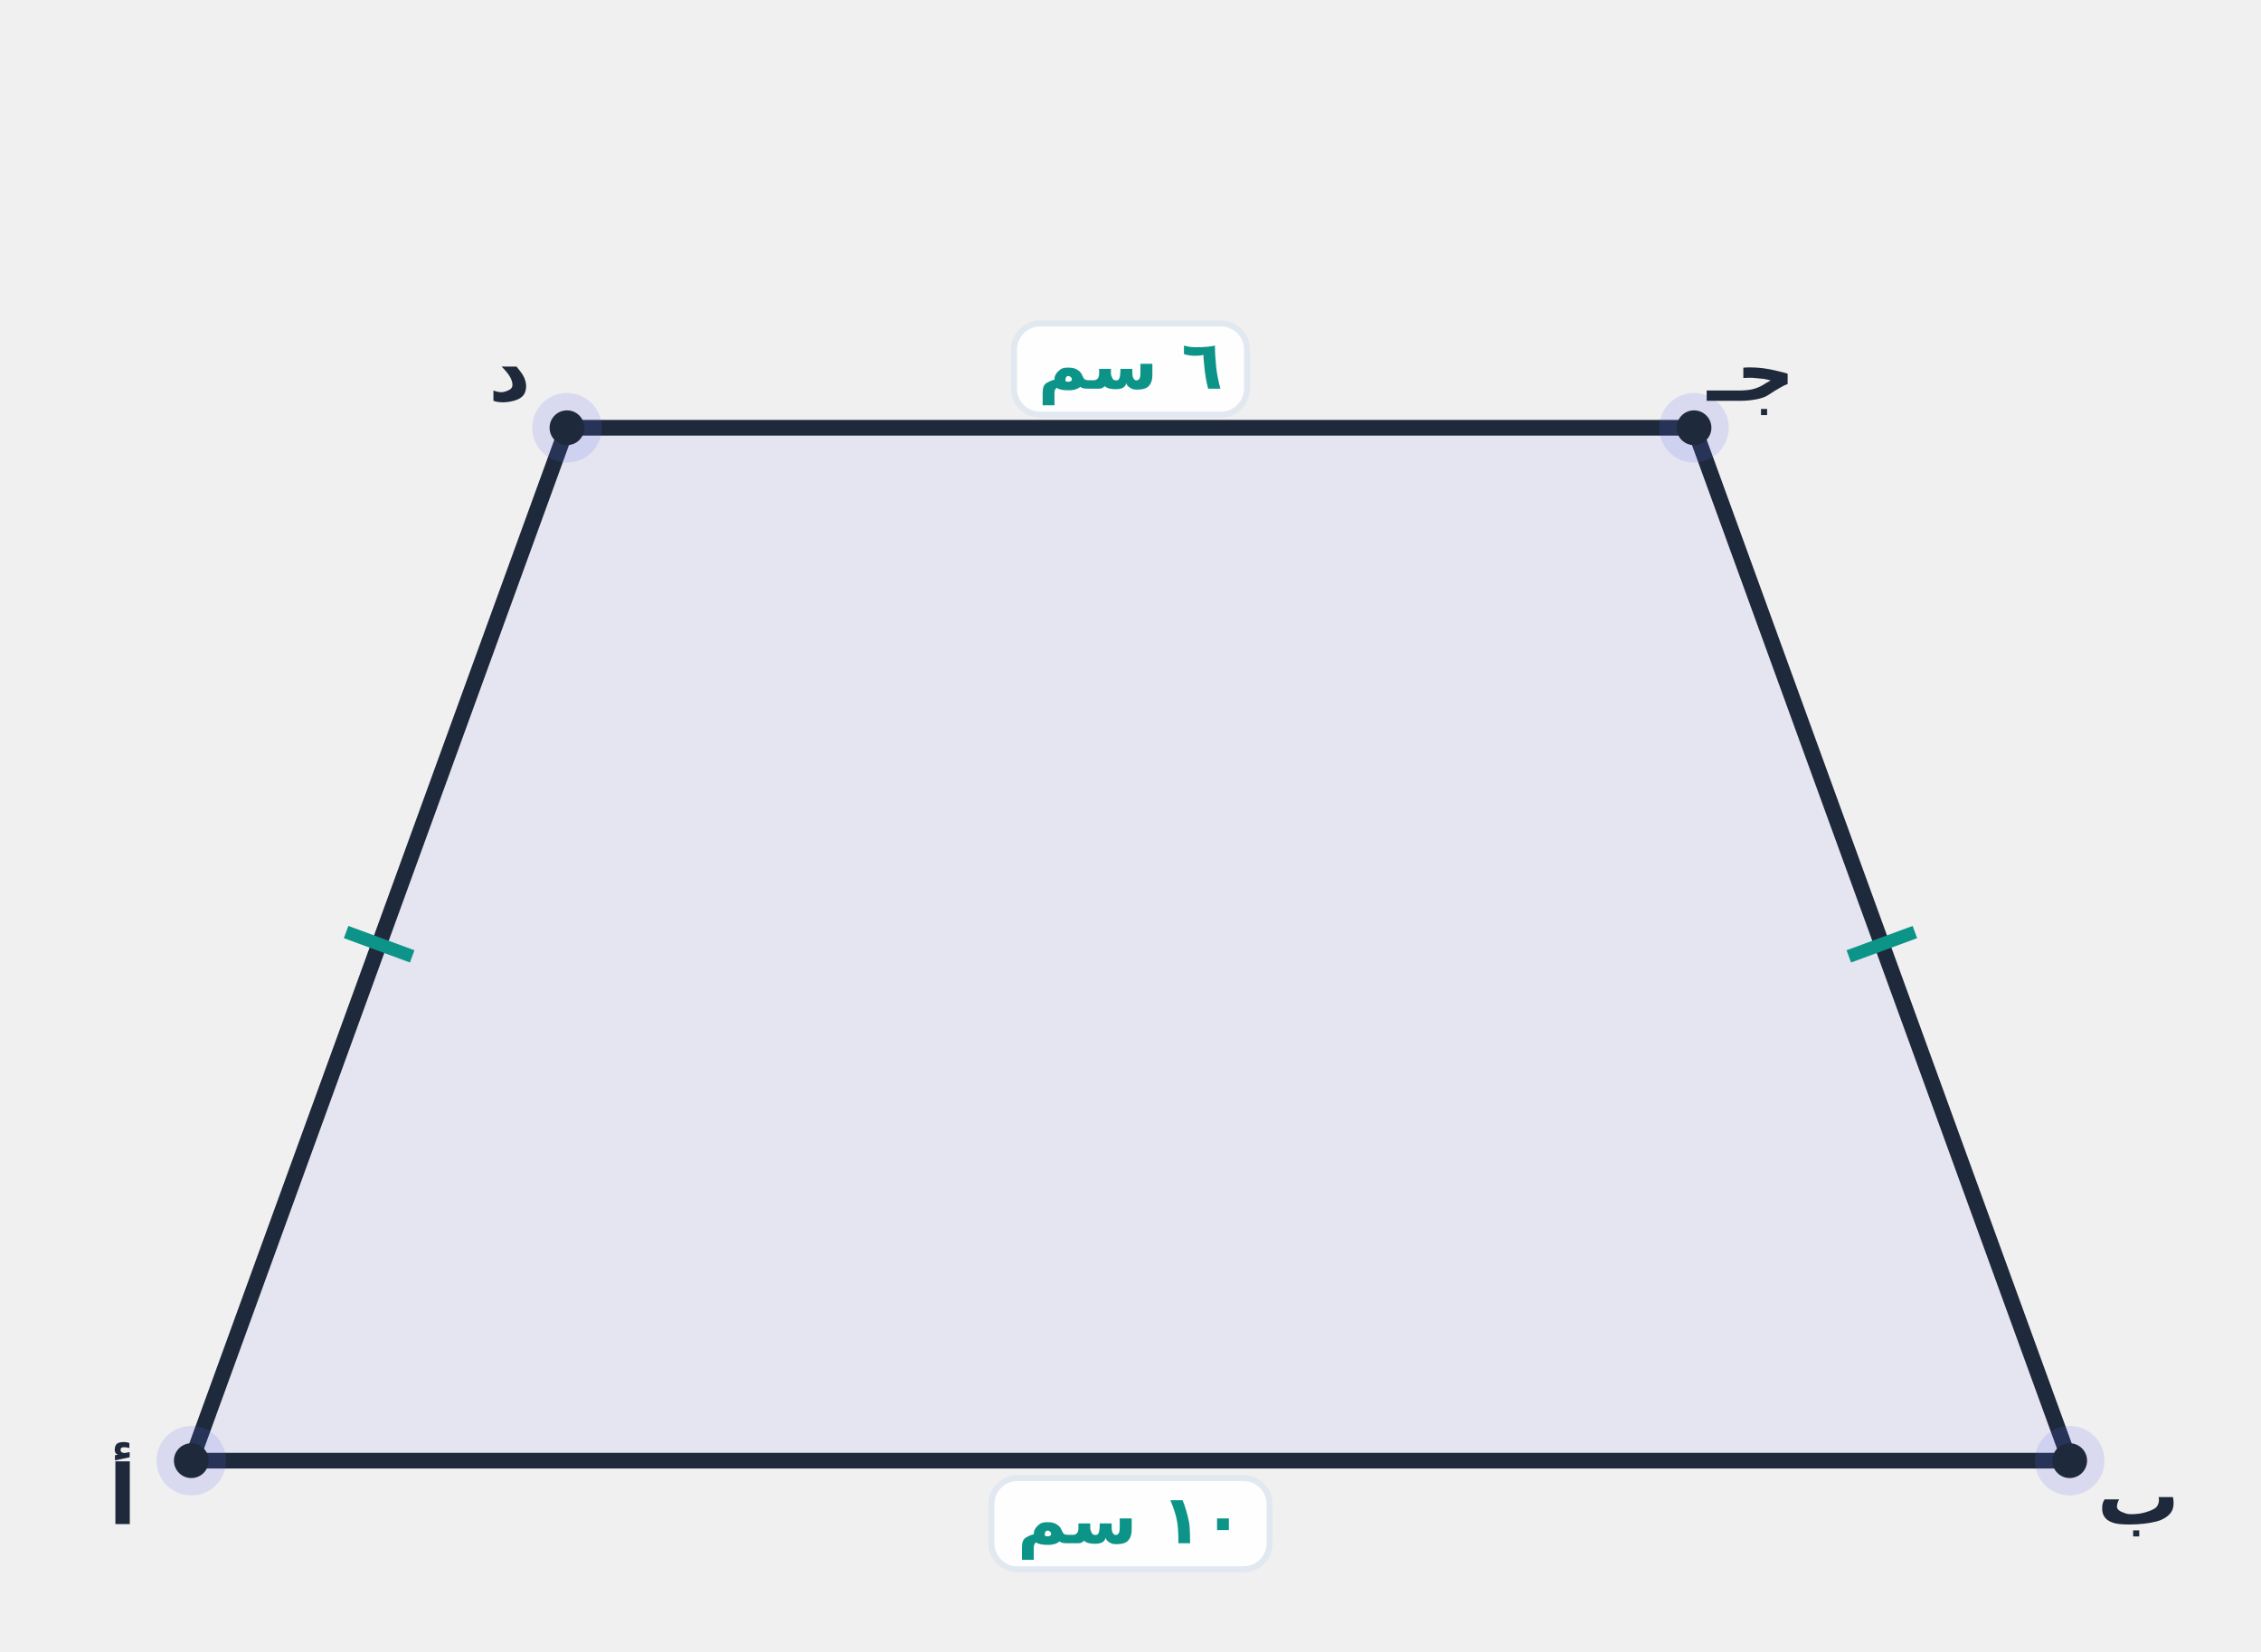
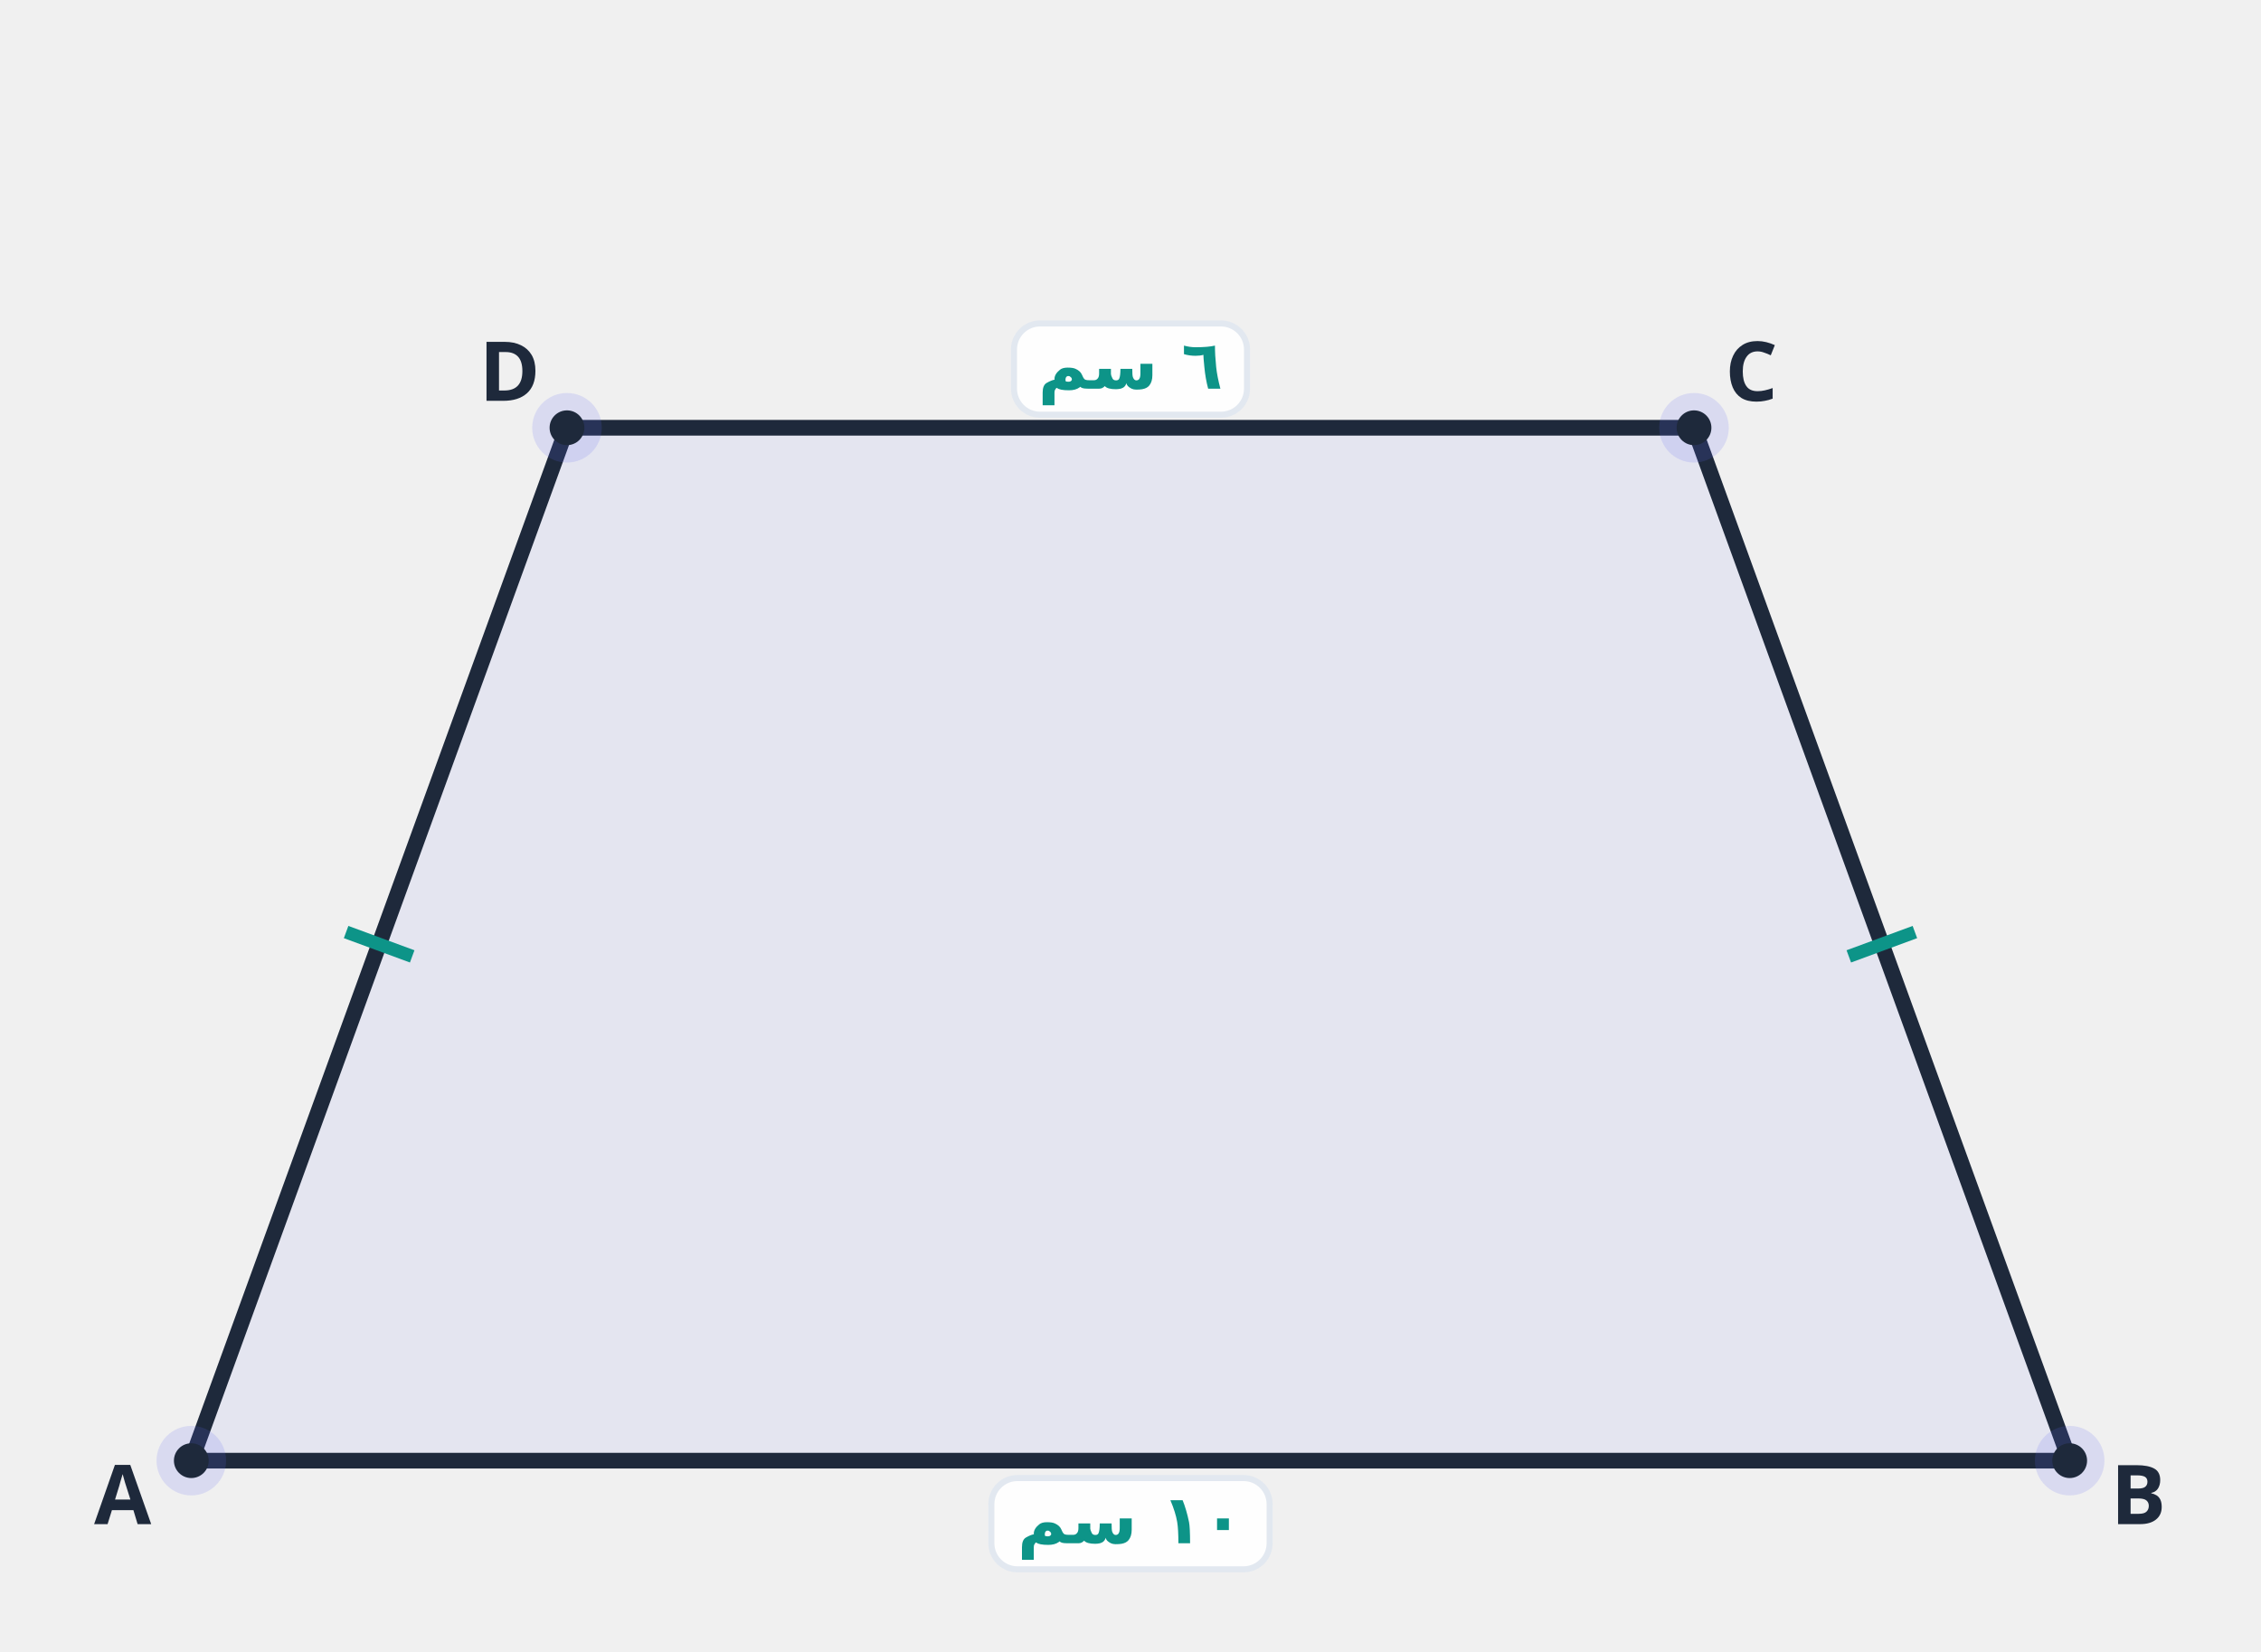
<svg xmlns="http://www.w3.org/2000/svg" viewBox="0 0 260 190" class="w-full h-auto select-none">
  <g class="geometry-surface-tints">
    <polygon points="22.0,168.0 238.0,168.0 194.8,49.2 65.2,49.2" fill="#6366F1" fill-opacity="0.08" stroke="#4F46E5" stroke-opacity="0.25" stroke-width="0.8" stroke-linejoin="round" />
  </g>
  <line x1="22" y1="168" x2="238" y2="168" stroke="#1E293B" stroke-width="1.8" stroke-linecap="round" />
  <rect x="114.0" y="170.0" width="32.0" height="10.5" rx="3" fill="#FFFFFF" stroke="#E2E8F0" stroke-width="0.7" opacity="0.95" />
  <text x="130.0" y="177.5" text-anchor="middle" font-size="7.8" font-weight="800" font-family="system-ui, sans-serif" fill="#0D9488">١٠ سم</text>
  <line x1="238" y1="168" x2="194.8" y2="49.2" stroke="#1E293B" stroke-width="1.8" stroke-linecap="round" />
  <line x1="212.6" y1="110.0" x2="220.2" y2="107.2" stroke="#0D9488" stroke-width="1.5" />
  <line x1="194.8" y1="49.2" x2="65.2" y2="49.2" stroke="#1E293B" stroke-width="1.8" stroke-linecap="round" />
  <rect x="116.6" y="37.2" width="26.8" height="10.5" rx="3" fill="#FFFFFF" stroke="#E2E8F0" stroke-width="0.7" opacity="0.95" />
  <text x="130.0" y="44.7" text-anchor="middle" font-size="7.8" font-weight="800" font-family="system-ui, sans-serif" fill="#0D9488">٦ سم</text>
  <line x1="65.2" y1="49.2" x2="22" y2="168" stroke="#1E293B" stroke-width="1.8" stroke-linecap="round" />
  <line x1="47.4" y1="110.0" x2="39.8" y2="107.2" stroke="#0D9488" stroke-width="1.5" />
  <circle cx="22" cy="168" r="4" fill="#6366F1" fill-opacity="0.16" />
  <circle cx="22" cy="168" r="2" fill="#1E293B" />
-   <text x="14.1" y="175.3" text-anchor="middle" font-size="9.5" font-weight="900" font-family="system-ui, sans-serif" fill="#1E293B">أ</text>
+   <text x="14.1" y="175.3" text-anchor="middle" font-size="9.5" font-weight="900" font-family="system-ui, sans-serif" fill="#1E293B">A</text>
  <circle cx="238" cy="168" r="4" fill="#6366F1" fill-opacity="0.16" />
  <circle cx="238" cy="168" r="2" fill="#1E293B" />
-   <text x="245.9" y="175.3" text-anchor="middle" font-size="9.5" font-weight="900" font-family="system-ui, sans-serif" fill="#1E293B">ب</text>
+   <text x="245.9" y="175.3" text-anchor="middle" font-size="9.5" font-weight="900" font-family="system-ui, sans-serif" fill="#1E293B">B</text>
  <circle cx="194.8" cy="49.2" r="4" fill="#6366F1" fill-opacity="0.16" />
  <circle cx="194.8" cy="49.2" r="2" fill="#1E293B" />
-   <text x="201.4" y="46.1" text-anchor="middle" font-size="9.5" font-weight="900" font-family="system-ui, sans-serif" fill="#1E293B">جـ</text>
+   <text x="201.4" y="46.1" text-anchor="middle" font-size="9.5" font-weight="900" font-family="system-ui, sans-serif" fill="#1E293B">C</text>
  <circle cx="65.2" cy="49.2" r="4" fill="#6366F1" fill-opacity="0.16" />
  <circle cx="65.2" cy="49.2" r="2" fill="#1E293B" />
-   <text x="58.6" y="46.1" text-anchor="middle" font-size="9.5" font-weight="900" font-family="system-ui, sans-serif" fill="#1E293B">د</text>
+   <text x="58.6" y="46.1" text-anchor="middle" font-size="9.5" font-weight="900" font-family="system-ui, sans-serif" fill="#1E293B">D</text>
</svg>
